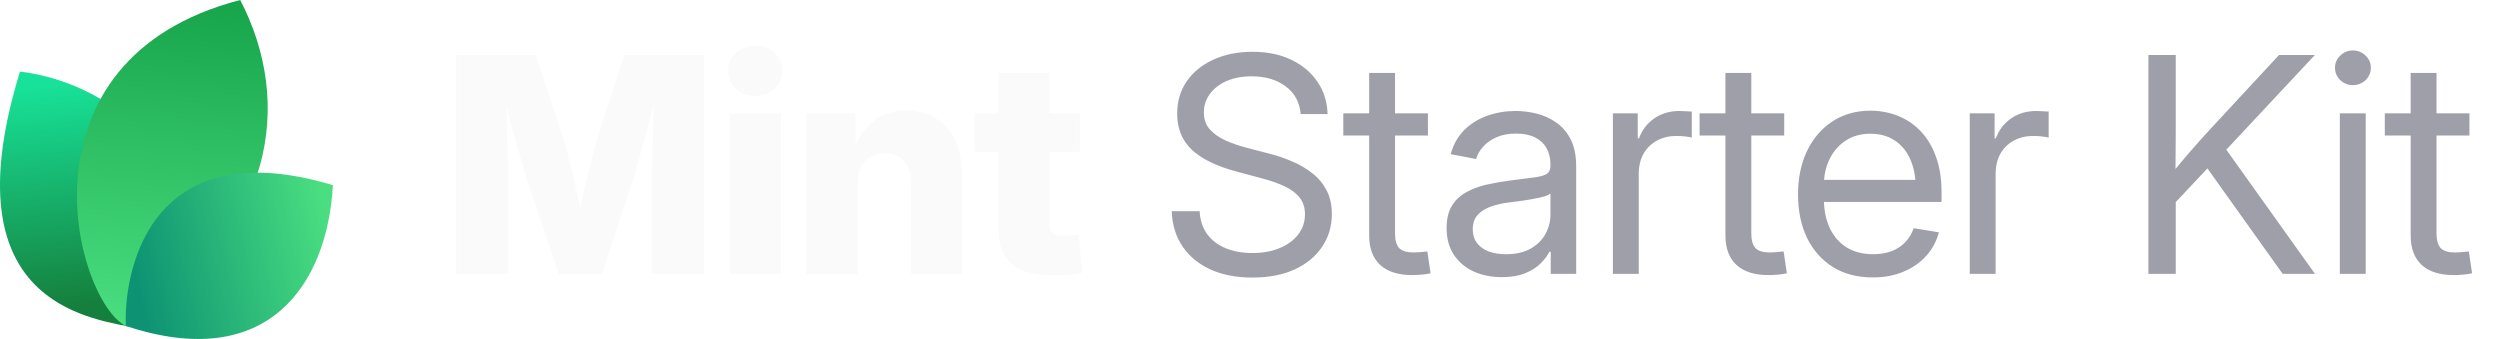
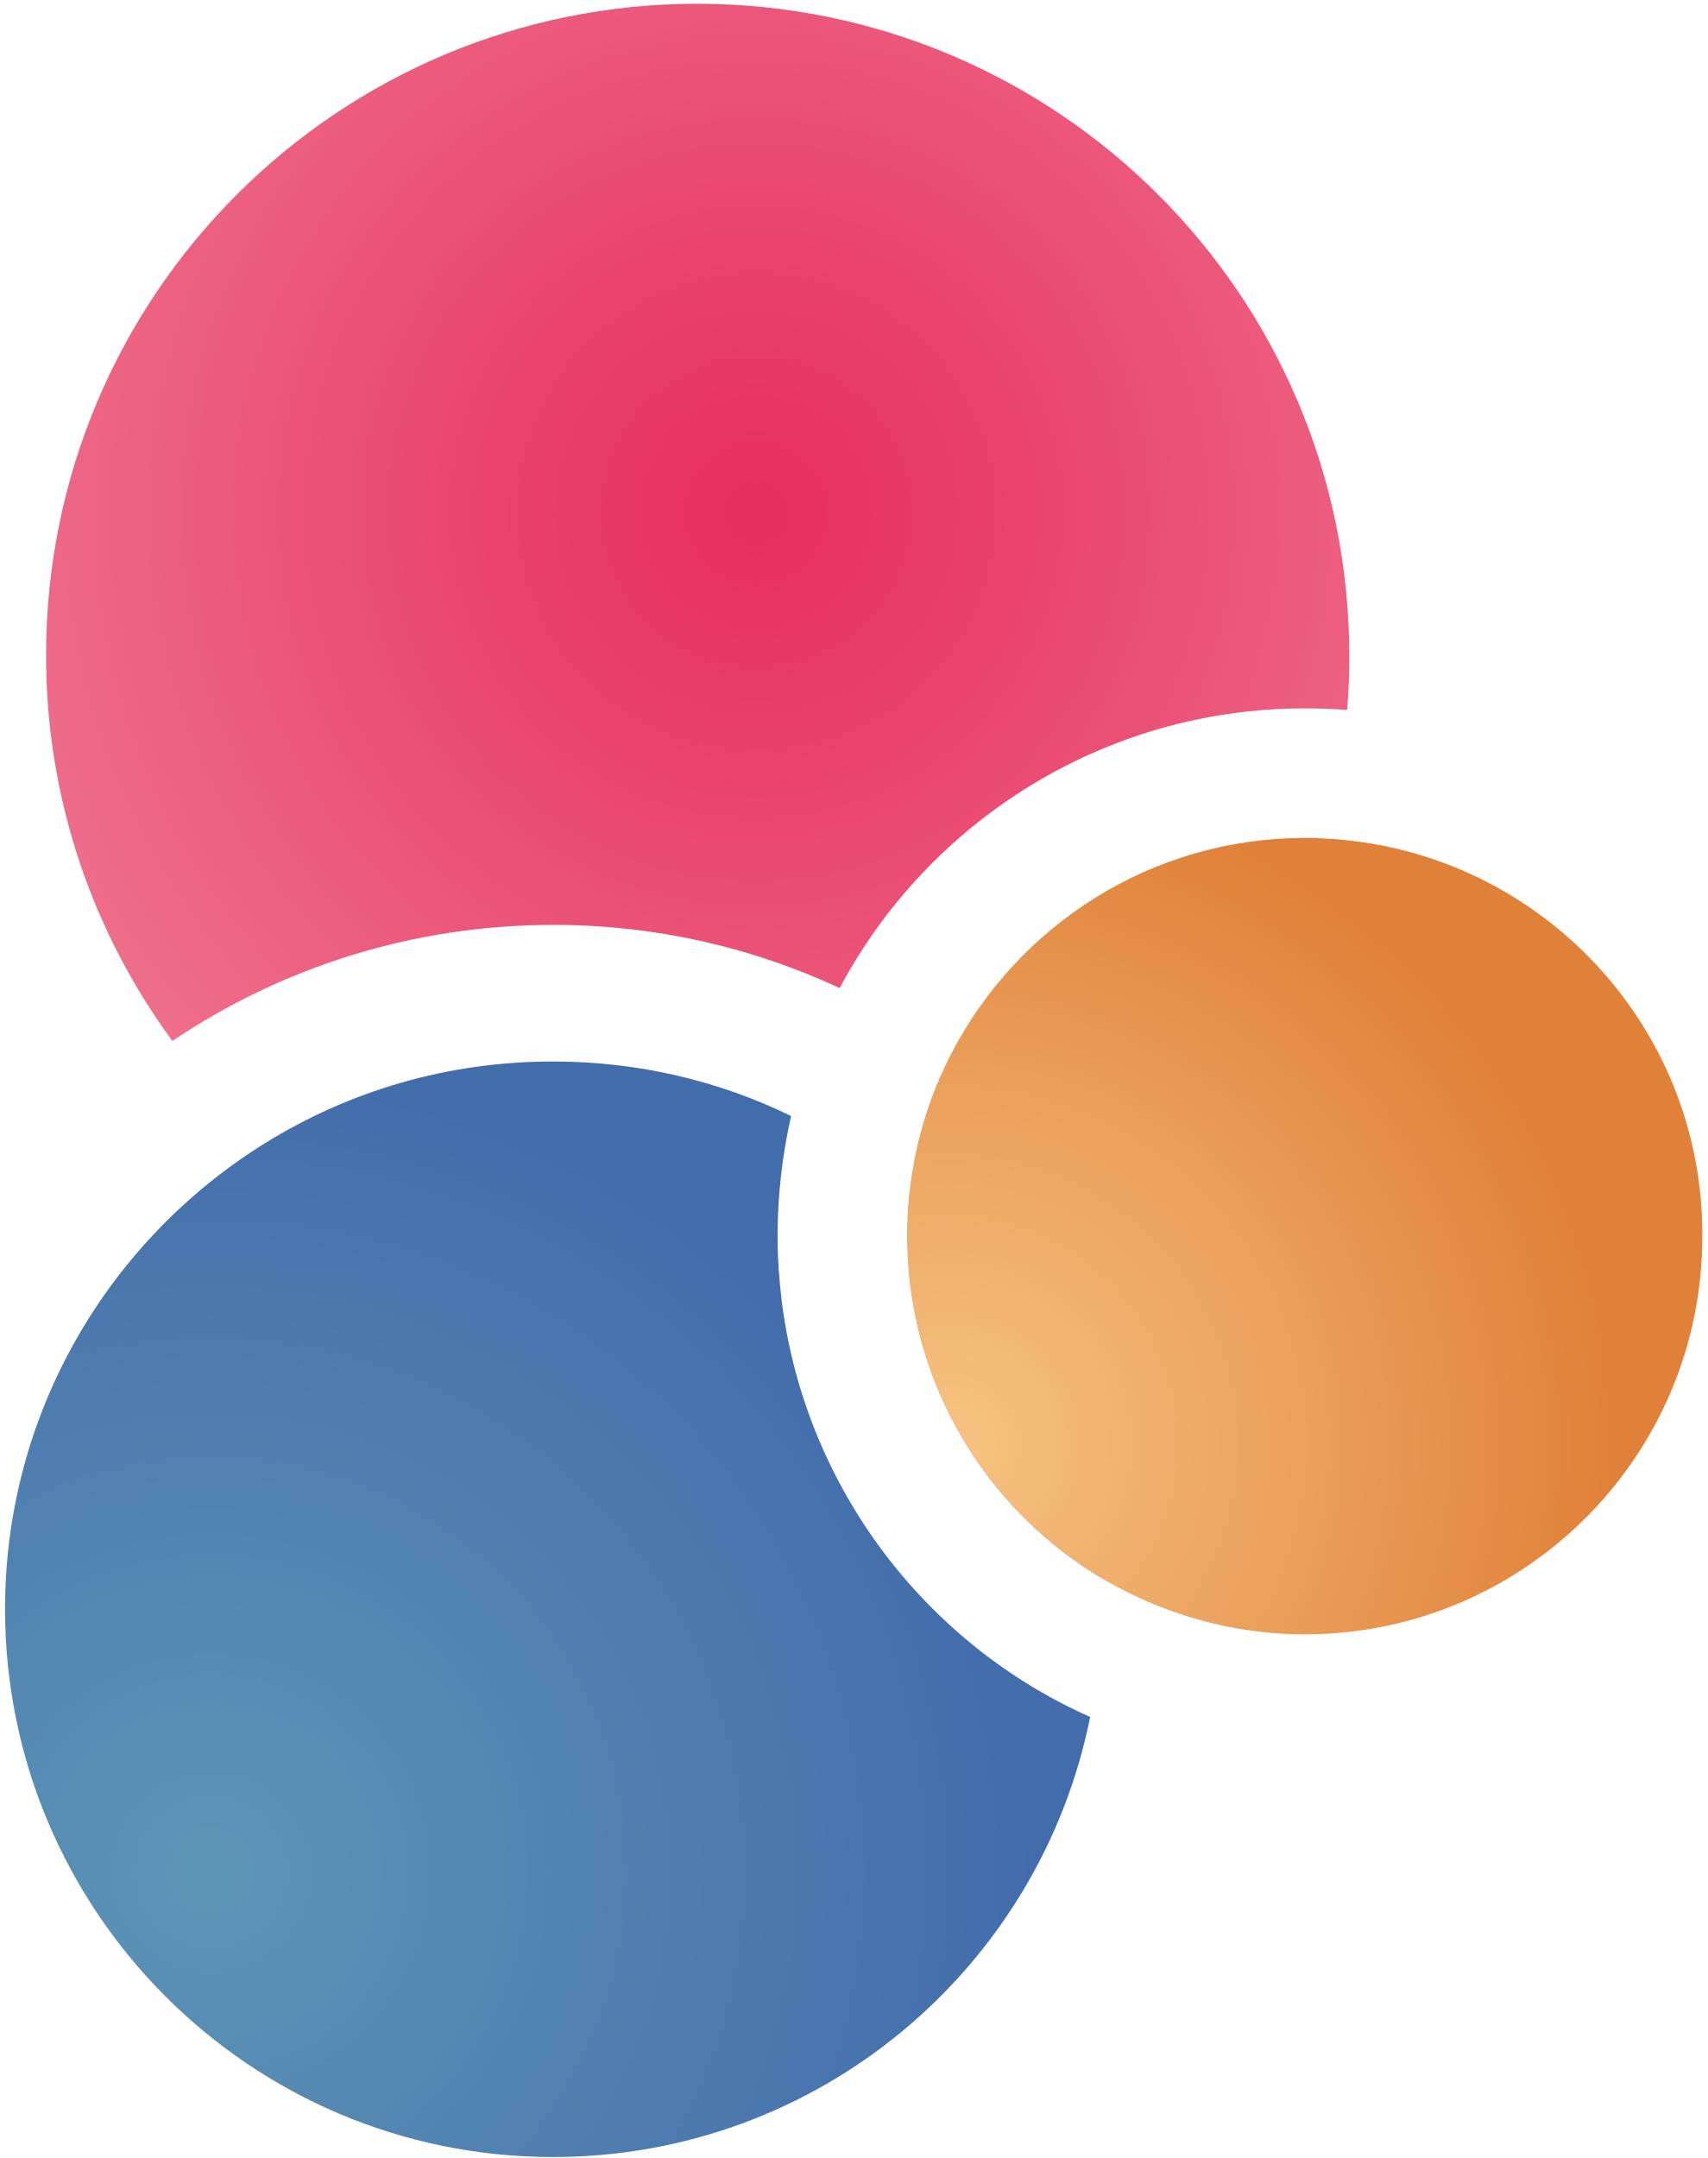
- <svg xmlns="http://www.w3.org/2000/svg" width="177" height="24" viewBox="0 0 177 24" fill="none">
-   <path d="M9.061 23.108C5.268 22.377 -3.391 20.627 1.417 5.064C9.634 6.099 16.973 14.064 9.061 23.108Z" fill="url(#paint0_linear_17557_2145)" />
-   <path d="M8.919 23.094C5.276 21.222 0.784 4.209 17.007 0C20.757 7.193 19.621 16.545 8.919 23.094Z" fill="url(#paint1_linear_17557_2145)" />
-   <path d="M8.914 23.079C8.735 19.882 10.159 9.085 23.57 13.111C23.181 20.123 18.984 26.418 8.914 23.079Z" fill="url(#paint2_linear_17557_2145)" />
-   <path d="M32.301 19.392V3.894H37.938L39.925 9.948C40.036 10.315 40.164 10.787 40.31 11.362C40.462 11.938 40.611 12.552 40.757 13.204C40.91 13.855 41.048 14.483 41.173 15.086C41.305 15.682 41.412 16.192 41.495 16.615H40.695C40.771 16.192 40.871 15.682 40.996 15.086C41.128 14.49 41.267 13.866 41.412 13.214C41.565 12.562 41.714 11.948 41.86 11.373C42.005 10.79 42.133 10.315 42.244 9.948L44.2 3.894H49.848V19.392H46.166V12.704C46.166 12.357 46.173 11.917 46.187 11.383C46.2 10.849 46.214 10.27 46.228 9.646C46.249 9.022 46.266 8.391 46.28 7.753C46.301 7.115 46.311 6.519 46.311 5.964H46.623C46.485 6.561 46.332 7.181 46.166 7.826C45.999 8.471 45.833 9.102 45.666 9.719C45.507 10.336 45.351 10.901 45.198 11.414C45.053 11.928 44.928 12.357 44.824 12.704L42.608 19.392H39.561L37.314 12.704C37.203 12.357 37.072 11.928 36.919 11.414C36.773 10.901 36.614 10.34 36.441 9.729C36.274 9.112 36.104 8.481 35.931 7.836C35.764 7.192 35.608 6.567 35.463 5.964H35.827C35.834 6.512 35.844 7.105 35.858 7.743C35.872 8.374 35.886 9.005 35.9 9.636C35.92 10.26 35.938 10.839 35.952 11.373C35.965 11.907 35.972 12.351 35.972 12.704V19.392H32.301ZM51.668 19.392V8.024H55.288V19.392H51.668ZM53.468 6.786C52.927 6.786 52.473 6.616 52.105 6.276C51.738 5.93 51.554 5.507 51.554 5.007C51.554 4.508 51.738 4.088 52.105 3.749C52.473 3.409 52.927 3.239 53.468 3.239C54.009 3.239 54.463 3.409 54.83 3.749C55.198 4.082 55.382 4.501 55.382 5.007C55.382 5.507 55.198 5.93 54.83 6.276C54.463 6.616 54.009 6.786 53.468 6.786ZM60.708 13.027V19.392H57.088V8.024H60.551L60.593 10.967H60.281C60.593 10.024 61.061 9.268 61.685 8.7C62.309 8.124 63.138 7.836 64.171 7.836C64.975 7.836 65.672 8.017 66.262 8.377C66.851 8.731 67.302 9.234 67.614 9.885C67.933 10.537 68.092 11.307 68.092 12.194V19.392H64.483V12.912C64.483 12.26 64.32 11.754 63.994 11.394C63.675 11.033 63.221 10.853 62.632 10.853C62.25 10.853 61.914 10.936 61.623 11.102C61.332 11.269 61.106 11.515 60.947 11.841C60.787 12.16 60.708 12.555 60.708 13.027ZM76.456 8.024V10.749H69.008V8.024H76.456ZM70.683 5.163H74.292V15.783C74.292 16.102 74.361 16.334 74.5 16.48C74.646 16.625 74.899 16.698 75.259 16.698C75.405 16.698 75.596 16.688 75.831 16.667C76.074 16.646 76.251 16.629 76.362 16.615L76.632 19.309C76.313 19.378 75.963 19.427 75.582 19.455C75.207 19.482 74.836 19.496 74.469 19.496C73.2 19.496 72.25 19.222 71.619 18.674C70.995 18.127 70.683 17.308 70.683 16.22V5.163Z" fill="#FAFAFA" />
-   <path d="M88.667 19.652C87.523 19.652 86.528 19.458 85.682 19.07C84.843 18.681 84.188 18.137 83.716 17.437C83.245 16.736 82.992 15.908 82.957 14.951H84.933C84.968 15.596 85.148 16.14 85.474 16.584C85.8 17.021 86.24 17.354 86.795 17.582C87.35 17.804 87.974 17.915 88.667 17.915C89.388 17.915 90.026 17.801 90.581 17.572C91.143 17.343 91.583 17.024 91.902 16.615C92.228 16.199 92.391 15.717 92.391 15.169C92.391 14.698 92.266 14.306 92.017 13.994C91.767 13.675 91.413 13.408 90.956 13.193C90.498 12.978 89.954 12.787 89.323 12.621L87.502 12.132C86.123 11.765 85.082 11.255 84.382 10.603C83.689 9.944 83.342 9.095 83.342 8.055C83.342 7.174 83.571 6.404 84.028 5.746C84.486 5.087 85.117 4.577 85.921 4.217C86.726 3.849 87.645 3.666 88.678 3.666C89.718 3.666 90.63 3.853 91.413 4.227C92.204 4.602 92.824 5.122 93.275 5.787C93.726 6.446 93.965 7.209 93.993 8.076H92.089C92.013 7.23 91.656 6.574 91.018 6.11C90.387 5.638 89.586 5.403 88.615 5.403C87.95 5.403 87.36 5.513 86.847 5.735C86.341 5.957 85.946 6.262 85.661 6.651C85.377 7.032 85.235 7.469 85.235 7.961C85.235 8.447 85.377 8.849 85.661 9.168C85.946 9.48 86.317 9.74 86.774 9.948C87.232 10.149 87.724 10.319 88.251 10.457L89.884 10.884C90.439 11.023 90.977 11.206 91.496 11.435C92.023 11.657 92.495 11.934 92.911 12.267C93.334 12.593 93.67 12.995 93.92 13.474C94.17 13.945 94.294 14.504 94.294 15.149C94.294 16.015 94.066 16.788 93.608 17.468C93.157 18.148 92.512 18.681 91.673 19.07C90.834 19.458 89.832 19.652 88.667 19.652ZM101.097 8.024V9.594H95.106V8.024H101.097ZM96.937 5.163H98.767V16.521C98.767 17 98.865 17.347 99.059 17.562C99.26 17.77 99.6 17.874 100.078 17.874C100.21 17.874 100.366 17.867 100.546 17.853C100.733 17.832 100.903 17.815 101.056 17.801L101.285 19.351C101.097 19.392 100.886 19.423 100.65 19.444C100.414 19.465 100.189 19.475 99.974 19.475C98.996 19.475 98.244 19.236 97.717 18.758C97.197 18.272 96.937 17.579 96.937 16.677V5.163ZM106.33 19.621C105.595 19.621 104.932 19.489 104.343 19.226C103.754 18.955 103.285 18.564 102.939 18.05C102.592 17.53 102.419 16.896 102.419 16.147C102.419 15.495 102.547 14.965 102.804 14.556C103.06 14.146 103.403 13.828 103.833 13.599C104.263 13.363 104.742 13.186 105.269 13.068C105.796 12.95 106.333 12.857 106.881 12.787C107.574 12.69 108.132 12.617 108.555 12.569C108.978 12.52 109.287 12.441 109.481 12.33C109.675 12.212 109.772 12.014 109.772 11.737V11.654C109.772 11.203 109.679 10.815 109.492 10.489C109.311 10.163 109.041 9.91 108.68 9.729C108.32 9.549 107.872 9.459 107.338 9.459C106.805 9.459 106.34 9.546 105.945 9.719C105.556 9.892 105.241 10.118 104.998 10.395C104.755 10.665 104.593 10.953 104.509 11.258L102.71 10.915C102.897 10.222 103.22 9.65 103.677 9.199C104.135 8.748 104.679 8.412 105.31 8.19C105.941 7.968 106.607 7.857 107.307 7.857C107.8 7.857 108.295 7.92 108.795 8.044C109.301 8.169 109.765 8.381 110.188 8.679C110.611 8.97 110.951 9.369 111.208 9.875C111.464 10.374 111.593 11.005 111.593 11.768V19.392H109.793V17.822H109.7C109.568 18.085 109.363 18.359 109.086 18.643C108.809 18.921 108.444 19.153 107.994 19.34C107.543 19.527 106.988 19.621 106.33 19.621ZM106.621 17.998C107.321 17.998 107.904 17.867 108.368 17.603C108.84 17.333 109.19 16.986 109.419 16.563C109.654 16.133 109.772 15.682 109.772 15.211V13.692C109.703 13.769 109.554 13.841 109.325 13.911C109.096 13.973 108.829 14.032 108.524 14.088C108.226 14.143 107.921 14.192 107.609 14.233C107.304 14.275 107.033 14.309 106.798 14.337C106.354 14.393 105.938 14.49 105.549 14.628C105.168 14.76 104.86 14.954 104.624 15.211C104.388 15.467 104.27 15.811 104.27 16.241C104.27 16.615 104.367 16.934 104.561 17.198C104.762 17.461 105.04 17.662 105.393 17.801C105.747 17.933 106.156 17.998 106.621 17.998ZM114.193 19.392V8.024H115.951V9.792H116.045C116.253 9.209 116.61 8.741 117.116 8.388C117.622 8.034 118.219 7.857 118.905 7.857C119.058 7.857 119.217 7.864 119.384 7.878C119.55 7.885 119.682 7.892 119.779 7.899V9.74C119.716 9.719 119.578 9.695 119.363 9.667C119.155 9.639 118.922 9.625 118.666 9.625C118.174 9.625 117.726 9.733 117.324 9.948C116.922 10.163 116.603 10.471 116.367 10.874C116.138 11.276 116.024 11.758 116.024 12.319V19.392H114.193ZM126.322 8.024V9.594H120.33V8.024H126.322ZM122.161 5.163H123.992V16.521C123.992 17 124.089 17.347 124.283 17.562C124.484 17.77 124.824 17.874 125.302 17.874C125.434 17.874 125.59 17.867 125.77 17.853C125.958 17.832 126.127 17.815 126.28 17.801L126.509 19.351C126.322 19.392 126.11 19.423 125.874 19.444C125.639 19.465 125.413 19.475 125.198 19.475C124.221 19.475 123.468 19.236 122.941 18.758C122.421 18.272 122.161 17.579 122.161 16.677V5.163ZM132.604 19.642C131.502 19.642 130.555 19.396 129.765 18.903C128.974 18.404 128.364 17.714 127.934 16.834C127.511 15.946 127.3 14.927 127.3 13.775C127.3 12.611 127.511 11.584 127.934 10.697C128.364 9.802 128.964 9.102 129.734 8.596C130.51 8.089 131.408 7.836 132.428 7.836C133.1 7.836 133.738 7.954 134.341 8.19C134.952 8.426 135.489 8.783 135.954 9.261C136.425 9.74 136.793 10.343 137.056 11.071C137.327 11.792 137.462 12.645 137.462 13.63V14.296H128.433V12.735H136.463L135.631 13.297C135.631 12.541 135.506 11.876 135.257 11.3C135.007 10.725 134.643 10.277 134.165 9.958C133.686 9.632 133.107 9.469 132.428 9.469C131.748 9.469 131.162 9.632 130.67 9.958C130.177 10.284 129.796 10.725 129.526 11.279C129.262 11.827 129.13 12.441 129.13 13.12V14.046C129.13 14.864 129.273 15.572 129.557 16.168C129.841 16.757 130.243 17.211 130.763 17.53C131.283 17.842 131.901 17.998 132.615 17.998C133.093 17.998 133.523 17.929 133.905 17.79C134.293 17.645 134.619 17.433 134.882 17.156C135.153 16.879 135.354 16.546 135.486 16.157L137.275 16.449C137.108 17.08 136.81 17.634 136.38 18.113C135.95 18.591 135.413 18.966 134.768 19.236C134.123 19.507 133.402 19.642 132.604 19.642ZM139.459 19.392V8.024H141.217V9.792H141.311C141.519 9.209 141.876 8.741 142.382 8.388C142.888 8.034 143.485 7.857 144.171 7.857C144.324 7.857 144.483 7.864 144.649 7.878C144.816 7.885 144.948 7.892 145.045 7.899V9.74C144.982 9.719 144.844 9.695 144.629 9.667C144.421 9.639 144.188 9.625 143.932 9.625C143.439 9.625 142.992 9.733 142.59 9.948C142.188 10.163 141.869 10.471 141.633 10.874C141.404 11.276 141.29 11.758 141.29 12.319V19.392H139.459ZM153.429 14.961V12.715C153.783 12.257 154.136 11.82 154.49 11.404C154.844 10.981 155.204 10.565 155.572 10.156C155.939 9.74 156.314 9.327 156.695 8.918L161.355 3.894H163.893L157.277 10.967H157.184L153.429 14.961ZM152.108 19.392V3.894H154.043V9.241L154.022 12.559L154.043 13.505V19.392H152.108ZM161.615 19.392L155.967 11.477L157.173 9.969L163.903 19.392H161.615ZM165.661 19.392V8.024H167.492V19.392H165.661ZM166.587 6.027C166.24 6.027 165.942 5.909 165.692 5.673C165.443 5.43 165.318 5.139 165.318 4.799C165.318 4.459 165.443 4.172 165.692 3.936C165.942 3.693 166.24 3.572 166.587 3.572C166.934 3.572 167.232 3.693 167.482 3.936C167.731 4.172 167.856 4.459 167.856 4.799C167.856 5.139 167.731 5.43 167.482 5.673C167.232 5.909 166.934 6.027 166.587 6.027ZM174.836 8.024V9.594H168.844V8.024H174.836ZM170.675 5.163H172.506V16.521C172.506 17 172.603 17.347 172.797 17.562C172.998 17.77 173.338 17.874 173.816 17.874C173.948 17.874 174.104 17.867 174.284 17.853C174.472 17.832 174.641 17.815 174.794 17.801L175.023 19.351C174.836 19.392 174.624 19.423 174.388 19.444C174.153 19.465 173.927 19.475 173.712 19.475C172.735 19.475 171.982 19.236 171.455 18.758C170.935 18.272 170.675 17.579 170.675 16.677V5.163Z" fill="#9F9FA9" />
+ <svg xmlns="http://www.w3.org/2000/svg" width="201" height="254" viewBox="0 0 201 254" fill="none">
+   <path d="M145.745 189.445C145.745 190.145 145.745 190.907 145.745 191.606C139.898 190.589 134.433 188.556 129.603 185.569C117.147 178.07 108.504 164.978 107.106 149.726C106.979 148.328 106.915 146.866 106.915 145.404C106.915 143.688 106.979 142.036 107.169 140.447C107.805 134.537 109.521 129.008 112.126 123.924C118.037 128.118 123.312 133.139 127.887 138.795C139.009 152.713 145.745 170.316 145.745 189.445Z" fill="#191717" />
+   <path d="M129.539 185.63C117.083 178.131 108.44 165.04 107.042 149.787C106.915 148.389 106.851 146.927 106.851 145.466C106.851 143.75 106.915 142.098 107.106 140.509C109.521 142.542 111.745 144.767 113.778 147.118C122.866 157.541 128.65 170.886 129.539 185.63Z" fill="#191717" />
+   <path d="M155.786 98.691C155.087 98.627 154.388 98.627 153.626 98.627C135.513 98.627 119.816 108.922 111.999 123.984C109.394 129.005 107.678 134.597 107.042 140.507C106.852 142.16 106.788 143.812 106.788 145.464C106.788 146.926 106.852 148.388 106.979 149.786C108.377 164.975 117.02 178.13 129.476 185.629C134.369 188.552 139.835 190.65 145.618 191.666C148.224 192.111 150.829 192.365 153.562 192.365C179.427 192.365 200.399 171.393 200.399 145.528C200.527 120.362 180.698 99.834 155.786 98.691Z" fill="url(#paint0_radial_1340_1242)" />
+   <path d="M92.044 153.283C91.727 150.741 91.536 148.136 91.536 145.467C91.536 140.637 92.108 135.87 93.125 131.358C84.672 127.227 75.14 124.939 65.098 124.939C52.642 124.939 41.076 128.435 31.226 134.536C12.859 145.911 0.594 166.248 0.594 189.381C0.594 224.969 29.446 253.885 65.098 253.885C96.366 253.885 122.422 231.642 128.332 202.091C109.013 193.511 94.841 175.145 92.044 153.283Z" fill="url(#paint1_radial_1340_1242)" />
+   <path d="M158.837 77.212C158.837 79.372 158.773 81.47 158.582 83.567C156.93 83.44 155.341 83.376 153.625 83.376C129.921 83.376 109.267 96.722 98.844 116.296C88.612 111.529 77.173 108.86 65.162 108.86C48.575 108.86 33.132 113.881 20.294 122.524C10.952 109.814 5.423 94.116 5.423 77.148C5.423 34.759 39.741 0.441 82.13 0.441C124.519 0.505 158.837 34.823 158.837 77.212Z" fill="url(#paint2_radial_1340_1242)" />
  <defs>
-     <linearGradient id="paint0_linear_17557_2145" x1="3.776" y1="5.916" x2="5.232" y2="21.559" gradientUnits="userSpaceOnUse">
-       <stop stop-color="#18E299" />
-       <stop offset="1" stop-color="#15803D" />
-     </linearGradient>
-     <linearGradient id="paint1_linear_17557_2145" x1="12.171" y1="-0.718" x2="10.19" y2="22.983" gradientUnits="userSpaceOnUse">
-       <stop stop-color="#16A34A" />
-       <stop offset="1" stop-color="#4ADE80" />
-     </linearGradient>
-     <linearGradient id="paint2_linear_17557_2145" x1="23.133" y1="15.353" x2="9.338" y2="18.52" gradientUnits="userSpaceOnUse">
-       <stop stop-color="#4ADE80" />
-       <stop offset="1" stop-color="#0D9373" />
-     </linearGradient>
+     <radialGradient id="paint0_radial_1340_1242" cx="0" cy="0" r="1" gradientUnits="userSpaceOnUse" gradientTransform="translate(111.513 170.013) scale(85.7962 85.7962)">
+       <stop offset="0.033" stop-color="#F6C180" />
+       <stop offset="0.918" stop-color="#E08139" />
+     </radialGradient>
+     <radialGradient id="paint1_radial_1340_1242" cx="0" cy="0" r="1" gradientUnits="userSpaceOnUse" gradientTransform="translate(24.8871 220.304) scale(105.551 105.551)">
+       <stop offset="0.033" stop-color="#5C94B6" />
+       <stop offset="0.918" stop-color="#436CAB" />
+     </radialGradient>
+     <radialGradient id="paint2_radial_1340_1242" cx="0" cy="0" r="1" gradientUnits="userSpaceOnUse" gradientTransform="translate(89.071 60.2669) scale(95.6887 95.6886)">
+       <stop offset="0.033" stop-color="#E72F5F" />
+       <stop offset="1" stop-color="#EE708C" />
+     </radialGradient>
  </defs>
</svg>
